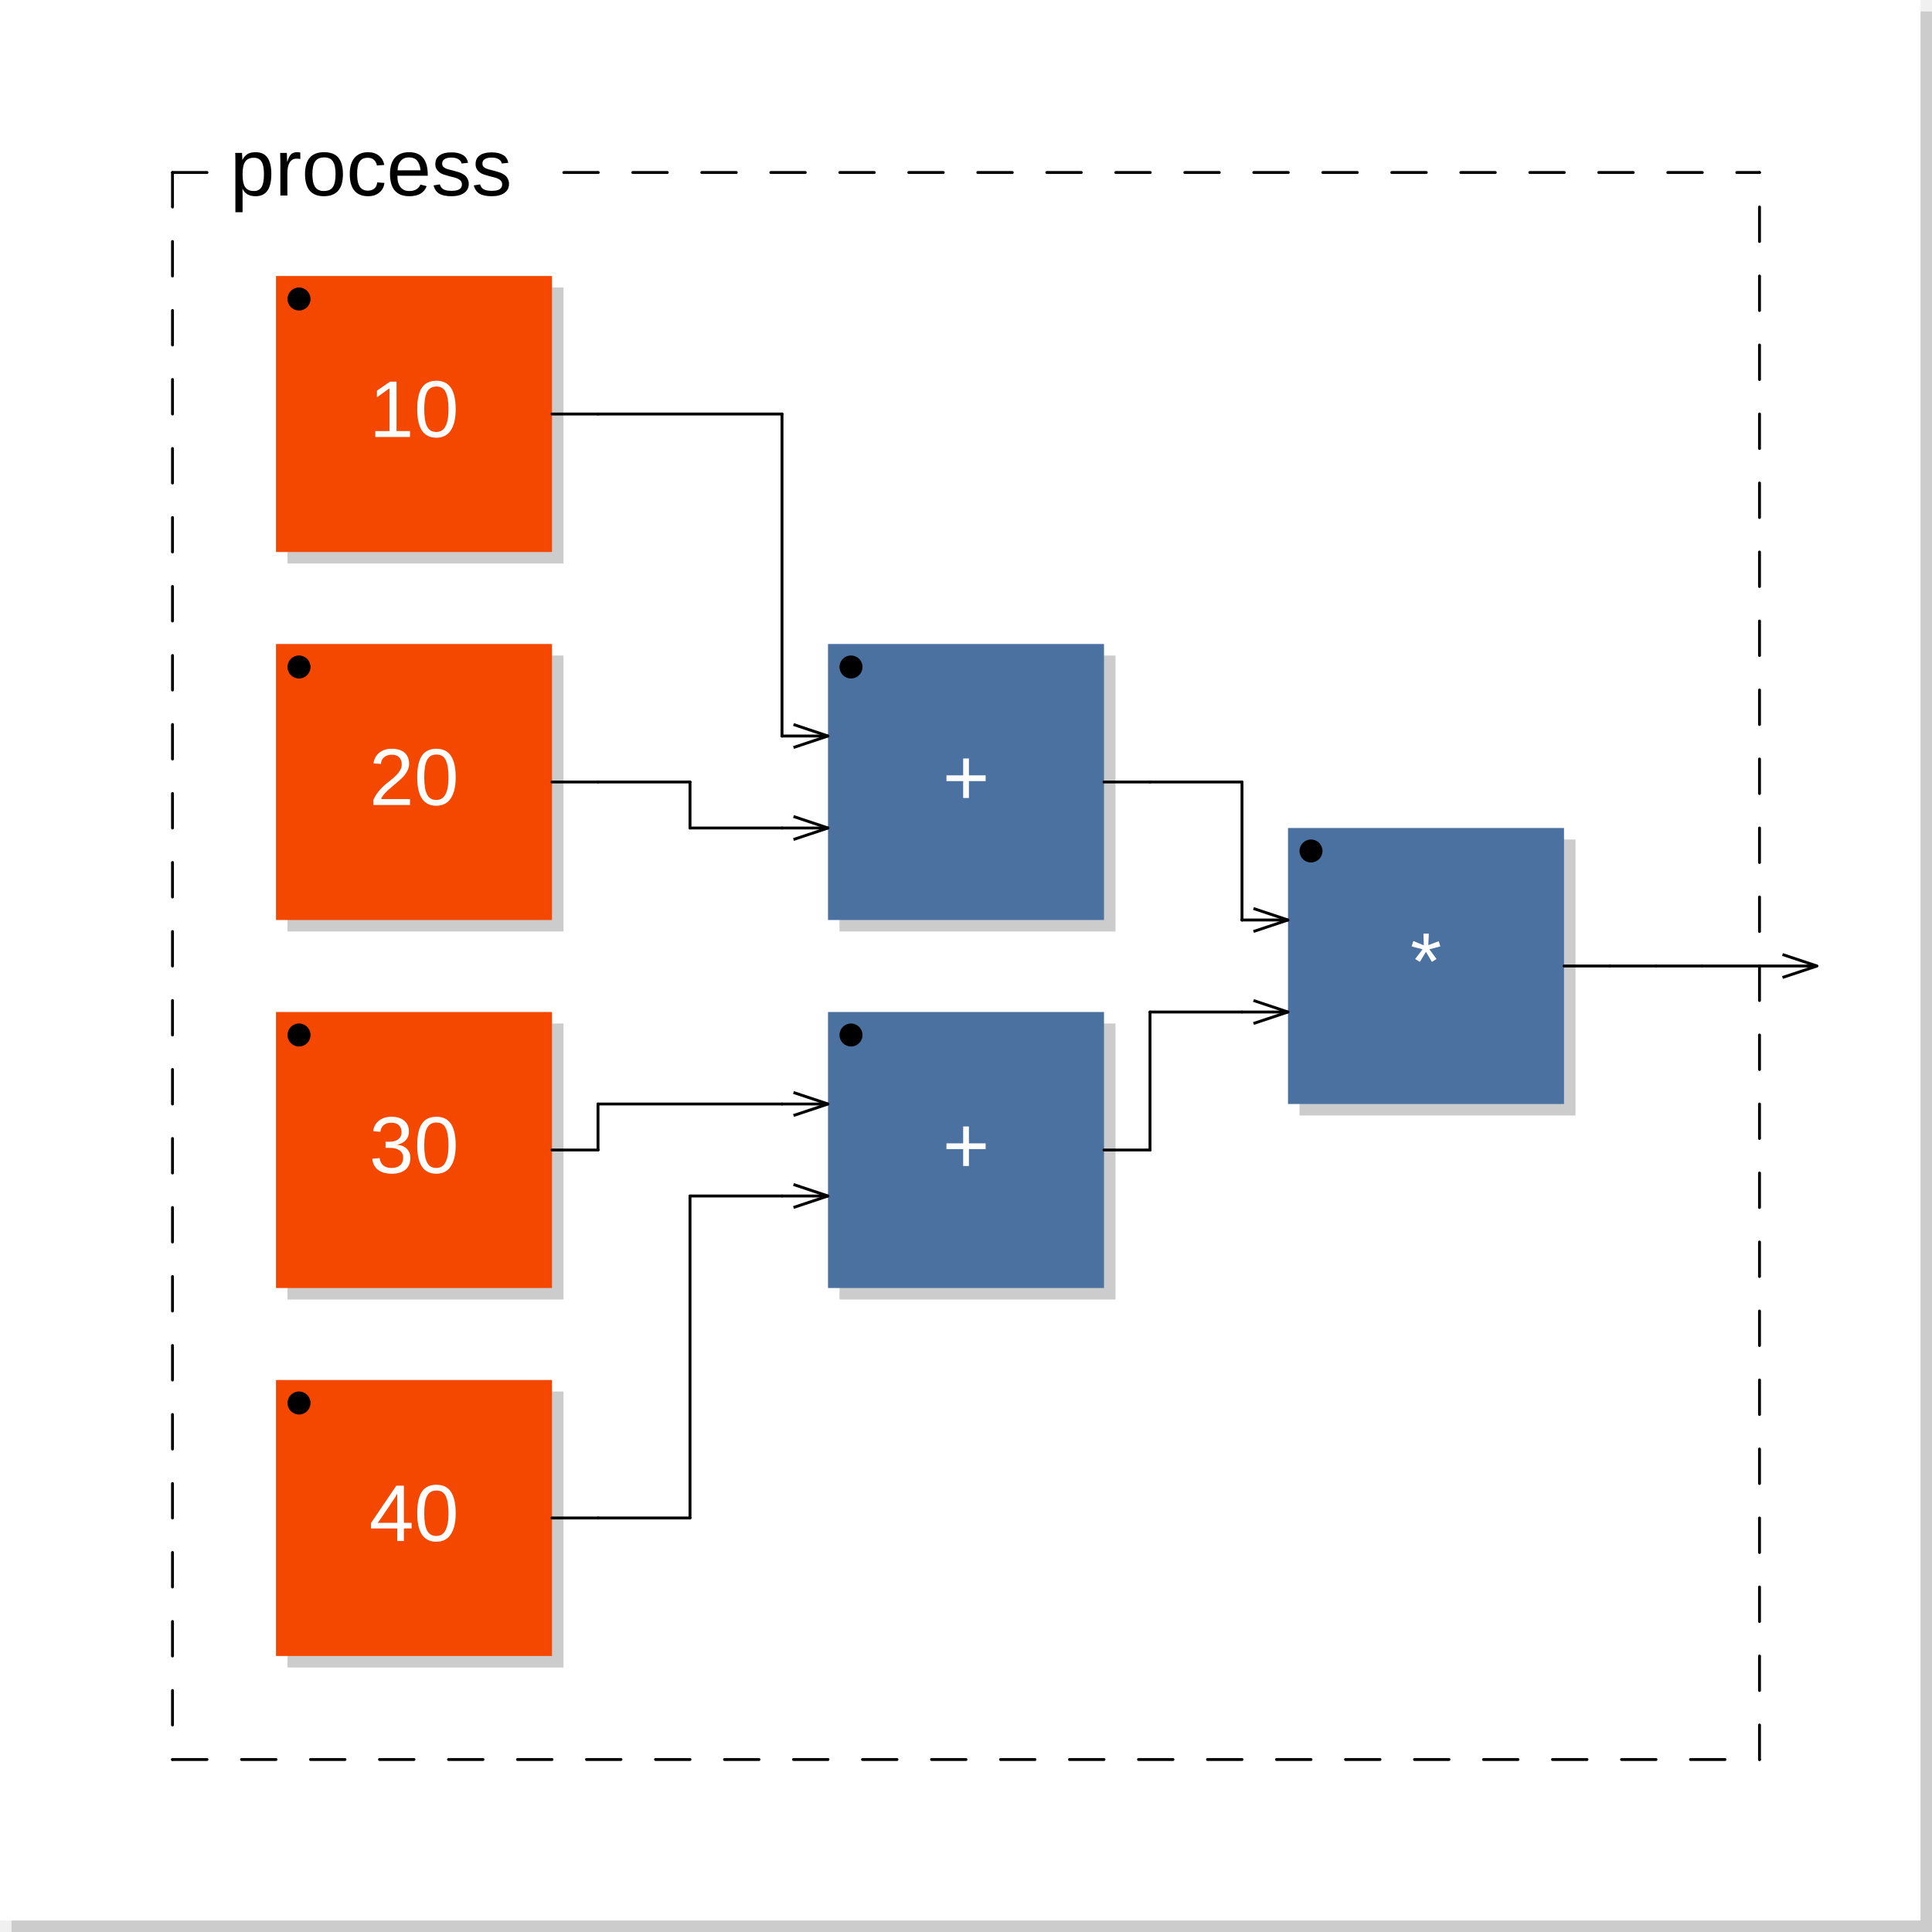
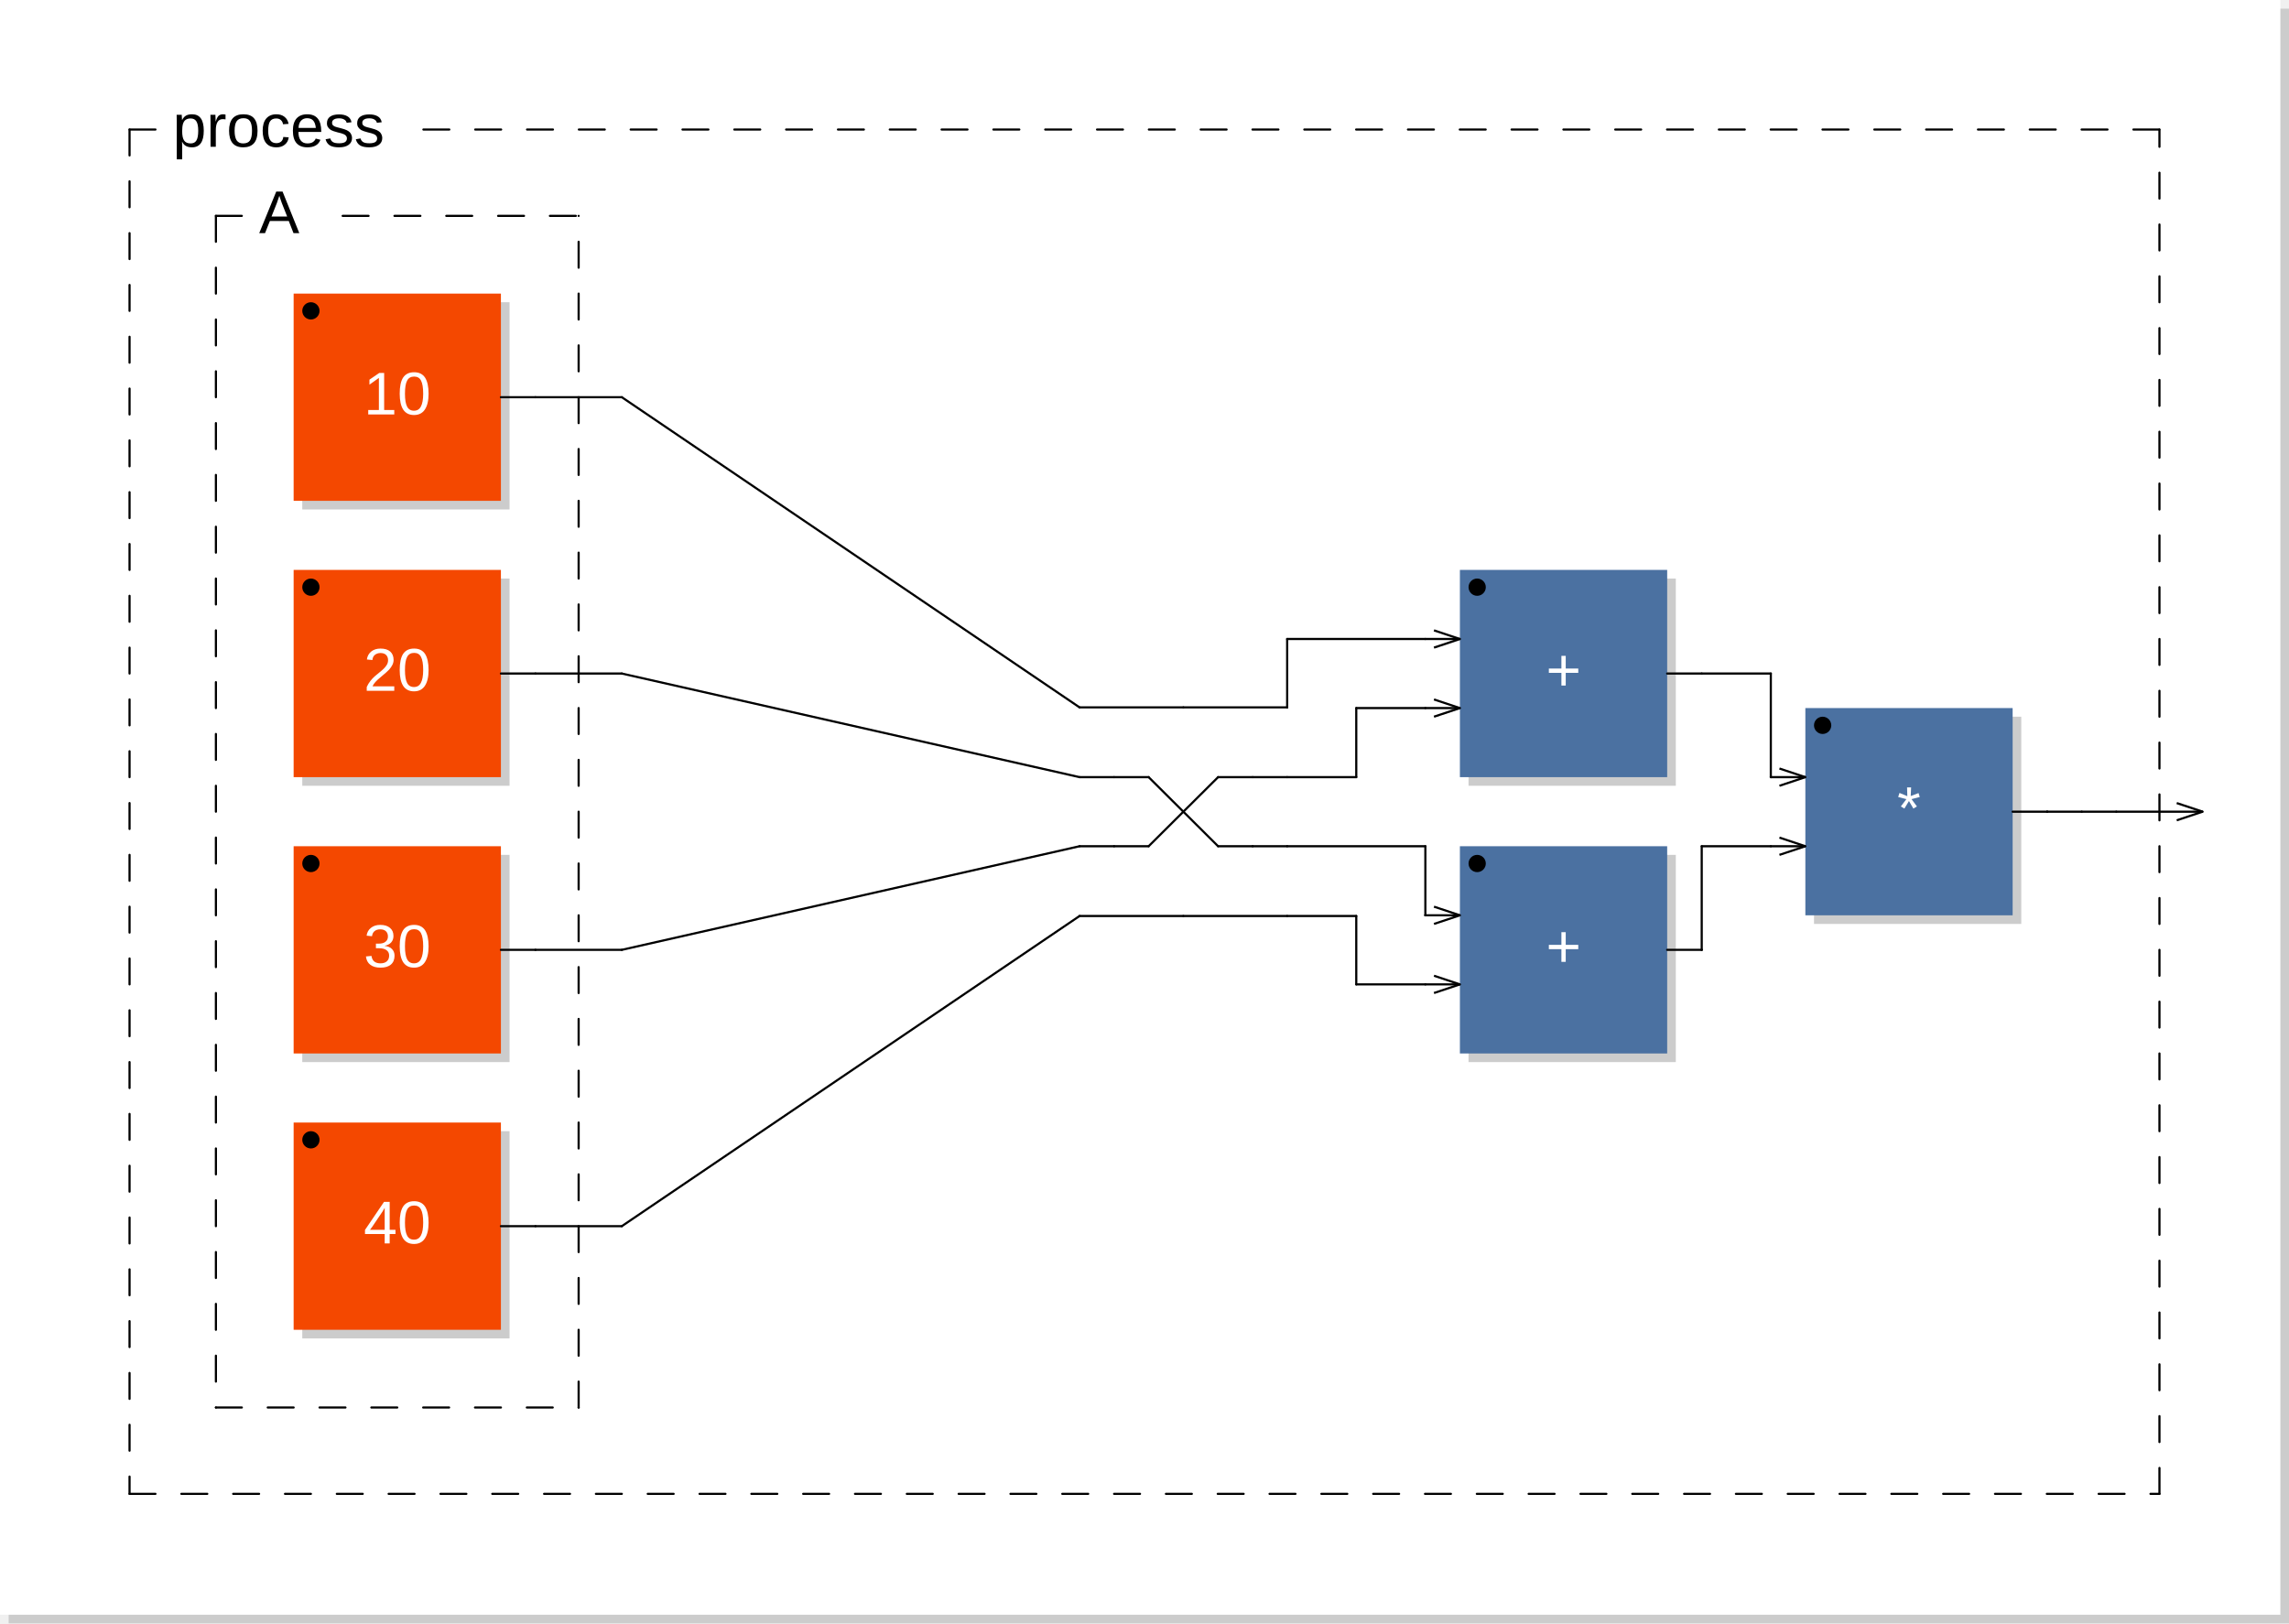
- <svg xmlns="http://www.w3.org/2000/svg" viewBox="0 0 168 168" width="84mm" height="84mm" version="1.1">
-   <rect x="1" y="1" width="167" height="167" rx="0" ry="0" style="stroke:none;fill:#cccccc;" />
-   <rect x="0" y="0" width="167" height="167" rx="0" ry="0" style="stroke:none;fill:#ffffff;" />
+ <svg xmlns="http://www.w3.org/2000/svg" viewBox="0 0 265.04 188" width="132.52mm" height="94mm" version="1.1">
+   <rect x="1" y="1" width="264.04" height="187" rx="0" ry="0" style="stroke:none;fill:#cccccc;" />
+   <rect x="0" y="0" width="264.04" height="187" rx="0" ry="0" style="stroke:none;fill:#ffffff;" />
  <text x="10" y="7" font-family="Arial" font-size="7" />
-   <rect x="25" y="25" width="24" height="24" rx="0" ry="0" style="stroke:none;fill:#cccccc;" />
-   <rect x="24" y="24" width="24" height="24" rx="0" ry="0" style="stroke:none;fill:#f44800;" />
-   <text x="36" y="38" font-family="Arial" font-size="7" text-anchor="middle" fill="#FFFFFF">10</text>
-   <circle cx="26" cy="26" r="1" />
-   <rect x="25" y="57" width="24" height="24" rx="0" ry="0" style="stroke:none;fill:#cccccc;" />
-   <rect x="24" y="56" width="24" height="24" rx="0" ry="0" style="stroke:none;fill:#f44800;" />
-   <text x="36" y="70" font-family="Arial" font-size="7" text-anchor="middle" fill="#FFFFFF">20</text>
-   <circle cx="26" cy="58" r="1" />
-   <rect x="25" y="89" width="24" height="24" rx="0" ry="0" style="stroke:none;fill:#cccccc;" />
-   <rect x="24" y="88" width="24" height="24" rx="0" ry="0" style="stroke:none;fill:#f44800;" />
-   <text x="36" y="102" font-family="Arial" font-size="7" text-anchor="middle" fill="#FFFFFF">30</text>
-   <circle cx="26" cy="90" r="1" />
-   <rect x="25" y="121" width="24" height="24" rx="0" ry="0" style="stroke:none;fill:#cccccc;" />
-   <rect x="24" y="120" width="24" height="24" rx="0" ry="0" style="stroke:none;fill:#f44800;" />
-   <text x="36" y="134" font-family="Arial" font-size="7" text-anchor="middle" fill="#FFFFFF">40</text>
-   <circle cx="26" cy="122" r="1" />
-   <rect x="73" y="57" width="24" height="24" rx="0" ry="0" style="stroke:none;fill:#cccccc;" />
-   <rect x="72" y="56" width="24" height="24" rx="0" ry="0" style="stroke:none;fill:#4B71A1;" />
-   <text x="84" y="70" font-family="Arial" font-size="7" text-anchor="middle" fill="#FFFFFF">+</text>
-   <circle cx="74" cy="58" r="1" />
-   <line x1="69" y1="63" x2="72" y2="64" transform="rotate(0,72,64)" style="stroke: black; stroke-width:0.25;" />
-   <line x1="69" y1="65" x2="72" y2="64" transform="rotate(0,72,64)" style="stroke: black; stroke-width:0.25;" />
-   <line x1="69" y1="71" x2="72" y2="72" transform="rotate(0,72,72)" style="stroke: black; stroke-width:0.25;" />
-   <line x1="69" y1="73" x2="72" y2="72" transform="rotate(0,72,72)" style="stroke: black; stroke-width:0.25;" />
-   <rect x="73" y="89" width="24" height="24" rx="0" ry="0" style="stroke:none;fill:#cccccc;" />
-   <rect x="72" y="88" width="24" height="24" rx="0" ry="0" style="stroke:none;fill:#4B71A1;" />
-   <text x="84" y="102" font-family="Arial" font-size="7" text-anchor="middle" fill="#FFFFFF">+</text>
-   <circle cx="74" cy="90" r="1" />
-   <line x1="69" y1="95" x2="72" y2="96" transform="rotate(0,72,96)" style="stroke: black; stroke-width:0.25;" />
-   <line x1="69" y1="97" x2="72" y2="96" transform="rotate(0,72,96)" style="stroke: black; stroke-width:0.25;" />
-   <line x1="69" y1="103" x2="72" y2="104" transform="rotate(0,72,104)" style="stroke: black; stroke-width:0.25;" />
-   <line x1="69" y1="105" x2="72" y2="104" transform="rotate(0,72,104)" style="stroke: black; stroke-width:0.25;" />
-   <rect x="113" y="73" width="24" height="24" rx="0" ry="0" style="stroke:none;fill:#cccccc;" />
-   <rect x="112" y="72" width="24" height="24" rx="0" ry="0" style="stroke:none;fill:#4B71A1;" />
-   <text x="124" y="86" font-family="Arial" font-size="7" text-anchor="middle" fill="#FFFFFF">*</text>
-   <circle cx="114" cy="74" r="1" />
-   <line x1="109" y1="79" x2="112" y2="80" transform="rotate(0,112,80)" style="stroke: black; stroke-width:0.25;" />
-   <line x1="109" y1="81" x2="112" y2="80" transform="rotate(0,112,80)" style="stroke: black; stroke-width:0.25;" />
-   <line x1="109" y1="87" x2="112" y2="88" transform="rotate(0,112,88)" style="stroke: black; stroke-width:0.25;" />
-   <line x1="109" y1="89" x2="112" y2="88" transform="rotate(0,112,88)" style="stroke: black; stroke-width:0.25;" />
-   <line x1="15" y1="15" x2="15" y2="153" style="stroke: black; stroke-linecap:round; stroke-width:0.25; stroke-dasharray:3,3;" />
-   <line x1="15" y1="153" x2="153" y2="153" style="stroke: black; stroke-linecap:round; stroke-width:0.25; stroke-dasharray:3,3;" />
-   <line x1="153" y1="153" x2="153" y2="15" style="stroke: black; stroke-linecap:round; stroke-width:0.25; stroke-dasharray:3,3;" />
+   <rect x="35" y="35" width="24" height="24" rx="0" ry="0" style="stroke:none;fill:#cccccc;" />
+   <rect x="34" y="34" width="24" height="24" rx="0" ry="0" style="stroke:none;fill:#f44800;" />
+   <text x="46" y="48" font-family="Arial" font-size="7" text-anchor="middle" fill="#FFFFFF">10</text>
+   <circle cx="36" cy="36" r="1" />
+   <rect x="35" y="67" width="24" height="24" rx="0" ry="0" style="stroke:none;fill:#cccccc;" />
+   <rect x="34" y="66" width="24" height="24" rx="0" ry="0" style="stroke:none;fill:#f44800;" />
+   <text x="46" y="80" font-family="Arial" font-size="7" text-anchor="middle" fill="#FFFFFF">20</text>
+   <circle cx="36" cy="68" r="1" />
+   <rect x="35" y="99" width="24" height="24" rx="0" ry="0" style="stroke:none;fill:#cccccc;" />
+   <rect x="34" y="98" width="24" height="24" rx="0" ry="0" style="stroke:none;fill:#f44800;" />
+   <text x="46" y="112" font-family="Arial" font-size="7" text-anchor="middle" fill="#FFFFFF">30</text>
+   <circle cx="36" cy="100" r="1" />
+   <rect x="35" y="131" width="24" height="24" rx="0" ry="0" style="stroke:none;fill:#cccccc;" />
+   <rect x="34" y="130" width="24" height="24" rx="0" ry="0" style="stroke:none;fill:#f44800;" />
+   <text x="46" y="144" font-family="Arial" font-size="7" text-anchor="middle" fill="#FFFFFF">40</text>
+   <circle cx="36" cy="132" r="1" />
+   <line x1="25" y1="25" x2="25" y2="163" style="stroke: black; stroke-linecap:round; stroke-width:0.25; stroke-dasharray:3,3;" />
+   <line x1="25" y1="163" x2="67" y2="163" style="stroke: black; stroke-linecap:round; stroke-width:0.25; stroke-dasharray:3,3;" />
+   <line x1="67" y1="163" x2="67" y2="25" style="stroke: black; stroke-linecap:round; stroke-width:0.25; stroke-dasharray:3,3;" />
+   <line x1="25" y1="25" x2="30" y2="25" style="stroke: black; stroke-linecap:round; stroke-width:0.25; stroke-dasharray:3,3;" />
+   <line x1="39.675" y1="25" x2="67" y2="25" style="stroke: black; stroke-linecap:round; stroke-width:0.25; stroke-dasharray:3,3;" />
+   <text x="30" y="27" font-family="Arial" font-size="7">A</text>
+   <rect x="170.04" y="67" width="24" height="24" rx="0" ry="0" style="stroke:none;fill:#cccccc;" />
+   <rect x="169.04" y="66" width="24" height="24" rx="0" ry="0" style="stroke:none;fill:#4B71A1;" />
+   <text x="181.04" y="80" font-family="Arial" font-size="7" text-anchor="middle" fill="#FFFFFF">+</text>
+   <circle cx="171.04" cy="68" r="1" />
+   <line x1="166.04" y1="73" x2="169.04" y2="74" transform="rotate(0,169.04,74)" style="stroke: black; stroke-width:0.25;" />
+   <line x1="166.04" y1="75" x2="169.04" y2="74" transform="rotate(0,169.04,74)" style="stroke: black; stroke-width:0.25;" />
+   <line x1="166.04" y1="81" x2="169.04" y2="82" transform="rotate(0,169.04,82)" style="stroke: black; stroke-width:0.25;" />
+   <line x1="166.04" y1="83" x2="169.04" y2="82" transform="rotate(0,169.04,82)" style="stroke: black; stroke-width:0.25;" />
+   <rect x="170.04" y="99" width="24" height="24" rx="0" ry="0" style="stroke:none;fill:#cccccc;" />
+   <rect x="169.04" y="98" width="24" height="24" rx="0" ry="0" style="stroke:none;fill:#4B71A1;" />
+   <text x="181.04" y="112" font-family="Arial" font-size="7" text-anchor="middle" fill="#FFFFFF">+</text>
+   <circle cx="171.04" cy="100" r="1" />
+   <line x1="166.04" y1="105" x2="169.04" y2="106" transform="rotate(0,169.04,106)" style="stroke: black; stroke-width:0.25;" />
+   <line x1="166.04" y1="107" x2="169.04" y2="106" transform="rotate(0,169.04,106)" style="stroke: black; stroke-width:0.25;" />
+   <line x1="166.04" y1="113" x2="169.04" y2="114" transform="rotate(0,169.04,114)" style="stroke: black; stroke-width:0.25;" />
+   <line x1="166.04" y1="115" x2="169.04" y2="114" transform="rotate(0,169.04,114)" style="stroke: black; stroke-width:0.25;" />
+   <rect x="210.04" y="83" width="24" height="24" rx="0" ry="0" style="stroke:none;fill:#cccccc;" />
+   <rect x="209.04" y="82" width="24" height="24" rx="0" ry="0" style="stroke:none;fill:#4B71A1;" />
+   <text x="221.04" y="96" font-family="Arial" font-size="7" text-anchor="middle" fill="#FFFFFF">*</text>
+   <circle cx="211.04" cy="84" r="1" />
+   <line x1="206.04" y1="89" x2="209.04" y2="90" transform="rotate(0,209.04,90)" style="stroke: black; stroke-width:0.25;" />
+   <line x1="206.04" y1="91" x2="209.04" y2="90" transform="rotate(0,209.04,90)" style="stroke: black; stroke-width:0.25;" />
+   <line x1="206.04" y1="97" x2="209.04" y2="98" transform="rotate(0,209.04,98)" style="stroke: black; stroke-width:0.25;" />
+   <line x1="206.04" y1="99" x2="209.04" y2="98" transform="rotate(0,209.04,98)" style="stroke: black; stroke-width:0.25;" />
+   <line x1="15" y1="15" x2="15" y2="173" style="stroke: black; stroke-linecap:round; stroke-width:0.25; stroke-dasharray:3,3;" />
+   <line x1="15" y1="173" x2="250.04" y2="173" style="stroke: black; stroke-linecap:round; stroke-width:0.25; stroke-dasharray:3,3;" />
+   <line x1="250.04" y1="173" x2="250.04" y2="15" style="stroke: black; stroke-linecap:round; stroke-width:0.25; stroke-dasharray:3,3;" />
  <line x1="15" y1="15" x2="20" y2="15" style="stroke: black; stroke-linecap:round; stroke-width:0.25; stroke-dasharray:3,3;" />
-   <line x1="49.025" y1="15" x2="153" y2="15" style="stroke: black; stroke-linecap:round; stroke-width:0.25; stroke-dasharray:3,3;" />
+   <line x1="49.025" y1="15" x2="250.04" y2="15" style="stroke: black; stroke-linecap:round; stroke-width:0.25; stroke-dasharray:3,3;" />
  <text x="20" y="17" font-family="Arial" font-size="7">process</text>
-   <line x1="155" y1="83" x2="158" y2="84" transform="rotate(0,158,84)" style="stroke: black; stroke-width:0.25;" />
-   <line x1="155" y1="85" x2="158" y2="84" transform="rotate(0,158,84)" style="stroke: black; stroke-width:0.25;" />
-   <line x1="48" y1="36" x2="52" y2="36" style="stroke:black; stroke-linecap:round; stroke-width:0.25;" />
-   <line x1="48" y1="68" x2="52" y2="68" style="stroke:black; stroke-linecap:round; stroke-width:0.25;" />
-   <line x1="48" y1="100" x2="52" y2="100" style="stroke:black; stroke-linecap:round; stroke-width:0.25;" />
-   <line x1="48" y1="132" x2="52" y2="132" style="stroke:black; stroke-linecap:round; stroke-width:0.25;" />
-   <line x1="52" y1="36" x2="68" y2="36" style="stroke:black; stroke-linecap:round; stroke-width:0.25;" />
-   <line x1="52" y1="68" x2="60" y2="68" style="stroke:black; stroke-linecap:round; stroke-width:0.25;" />
-   <line x1="52" y1="96" x2="68" y2="96" style="stroke:black; stroke-linecap:round; stroke-width:0.25;" />
-   <line x1="52" y1="100" x2="52" y2="96" style="stroke:black; stroke-linecap:round; stroke-width:0.25;" />
-   <line x1="52" y1="100" x2="52" y2="100" style="stroke:black; stroke-linecap:round; stroke-width:0.25;" />
-   <line x1="52" y1="132" x2="60" y2="132" style="stroke:black; stroke-linecap:round; stroke-width:0.25;" />
-   <line x1="60" y1="68" x2="60" y2="72" style="stroke:black; stroke-linecap:round; stroke-width:0.25;" />
-   <line x1="60" y1="72" x2="68" y2="72" style="stroke:black; stroke-linecap:round; stroke-width:0.25;" />
-   <line x1="60" y1="104" x2="68" y2="104" style="stroke:black; stroke-linecap:round; stroke-width:0.25;" />
-   <line x1="60" y1="132" x2="60" y2="104" style="stroke:black; stroke-linecap:round; stroke-width:0.25;" />
-   <line x1="68" y1="36" x2="68" y2="64" style="stroke:black; stroke-linecap:round; stroke-width:0.25;" />
-   <line x1="68" y1="64" x2="68" y2="64" style="stroke:black; stroke-linecap:round; stroke-width:0.25;" />
-   <line x1="68" y1="64" x2="72" y2="64" style="stroke:black; stroke-linecap:round; stroke-width:0.25;" />
-   <line x1="68" y1="72" x2="72" y2="72" style="stroke:black; stroke-linecap:round; stroke-width:0.25;" />
-   <line x1="68" y1="96" x2="72" y2="96" style="stroke:black; stroke-linecap:round; stroke-width:0.25;" />
-   <line x1="68" y1="104" x2="72" y2="104" style="stroke:black; stroke-linecap:round; stroke-width:0.25;" />
-   <line x1="96" y1="68" x2="100" y2="68" style="stroke:black; stroke-linecap:round; stroke-width:0.25;" />
-   <line x1="96" y1="100" x2="100" y2="100" style="stroke:black; stroke-linecap:round; stroke-width:0.25;" />
-   <line x1="100" y1="68" x2="108" y2="68" style="stroke:black; stroke-linecap:round; stroke-width:0.25;" />
-   <line x1="100" y1="88" x2="108" y2="88" style="stroke:black; stroke-linecap:round; stroke-width:0.25;" />
-   <line x1="100" y1="100" x2="100" y2="88" style="stroke:black; stroke-linecap:round; stroke-width:0.25;" />
-   <line x1="100" y1="100" x2="100" y2="100" style="stroke:black; stroke-linecap:round; stroke-width:0.25;" />
-   <line x1="108" y1="68" x2="108" y2="80" style="stroke:black; stroke-linecap:round; stroke-width:0.25;" />
-   <line x1="108" y1="80" x2="108" y2="80" style="stroke:black; stroke-linecap:round; stroke-width:0.25;" />
-   <line x1="108" y1="80" x2="112" y2="80" style="stroke:black; stroke-linecap:round; stroke-width:0.25;" />
-   <line x1="108" y1="88" x2="112" y2="88" style="stroke:black; stroke-linecap:round; stroke-width:0.25;" />
-   <line x1="136" y1="84" x2="140" y2="84" style="stroke:black; stroke-linecap:round; stroke-width:0.25;" />
-   <line x1="140" y1="84" x2="140" y2="84" style="stroke:black; stroke-linecap:round; stroke-width:0.25;" />
-   <line x1="140" y1="84" x2="144" y2="84" style="stroke:black; stroke-linecap:round; stroke-width:0.25;" />
-   <line x1="144" y1="84" x2="148" y2="84" style="stroke:black; stroke-linecap:round; stroke-width:0.25;" />
-   <line x1="148" y1="84" x2="158" y2="84" style="stroke:black; stroke-linecap:round; stroke-width:0.25;" />
+   <line x1="252.04" y1="93" x2="255.04" y2="94" transform="rotate(0,255.04,94)" style="stroke: black; stroke-width:0.25;" />
+   <line x1="252.04" y1="95" x2="255.04" y2="94" transform="rotate(0,255.04,94)" style="stroke: black; stroke-width:0.25;" />
+   <line x1="58" y1="46" x2="62" y2="46" style="stroke:black; stroke-linecap:round; stroke-width:0.25;" />
+   <line x1="58" y1="78" x2="62" y2="78" style="stroke:black; stroke-linecap:round; stroke-width:0.25;" />
+   <line x1="58" y1="110" x2="62" y2="110" style="stroke:black; stroke-linecap:round; stroke-width:0.25;" />
+   <line x1="58" y1="142" x2="62" y2="142" style="stroke:black; stroke-linecap:round; stroke-width:0.25;" />
+   <line x1="62" y1="46" x2="72" y2="46" style="stroke:black; stroke-linecap:round; stroke-width:0.25;" />
+   <line x1="62" y1="78" x2="72" y2="78" style="stroke:black; stroke-linecap:round; stroke-width:0.25;" />
+   <line x1="62" y1="110" x2="72" y2="110" style="stroke:black; stroke-linecap:round; stroke-width:0.25;" />
+   <line x1="62" y1="142" x2="72" y2="142" style="stroke:black; stroke-linecap:round; stroke-width:0.25;" />
+   <line x1="72" y1="46" x2="125" y2="81.92" style="stroke:black; stroke-linecap:round; stroke-width:0.25;" />
+   <line x1="72" y1="78" x2="125" y2="90" style="stroke:black; stroke-linecap:round; stroke-width:0.25;" />
+   <line x1="72" y1="110" x2="125" y2="98" style="stroke:black; stroke-linecap:round; stroke-width:0.25;" />
+   <line x1="72" y1="142" x2="125" y2="106.08" style="stroke:black; stroke-linecap:round; stroke-width:0.25;" />
+   <line x1="125" y1="90" x2="129" y2="90" style="stroke:black; stroke-linecap:round; stroke-width:0.25;" />
+   <line x1="125" y1="98" x2="129" y2="98" style="stroke:black; stroke-linecap:round; stroke-width:0.25;" />
+   <line x1="125" y1="81.92" x2="137.02" y2="81.92" style="stroke:black; stroke-linecap:round; stroke-width:0.25;" />
+   <line x1="125" y1="106.08" x2="137.02" y2="106.08" style="stroke:black; stroke-linecap:round; stroke-width:0.25;" />
+   <line x1="129" y1="90" x2="133" y2="90" style="stroke:black; stroke-linecap:round; stroke-width:0.25;" />
+   <line x1="129" y1="98" x2="133" y2="98" style="stroke:black; stroke-linecap:round; stroke-width:0.25;" />
+   <line x1="133" y1="90" x2="141.04" y2="98" style="stroke:black; stroke-linecap:round; stroke-width:0.25;" />
+   <line x1="133" y1="98" x2="141.04" y2="90" style="stroke:black; stroke-linecap:round; stroke-width:0.25;" />
+   <line x1="137.02" y1="81.92" x2="149.04" y2="81.92" style="stroke:black; stroke-linecap:round; stroke-width:0.25;" />
+   <line x1="137.02" y1="106.08" x2="149.04" y2="106.08" style="stroke:black; stroke-linecap:round; stroke-width:0.25;" />
+   <line x1="141.04" y1="90" x2="145.04" y2="90" style="stroke:black; stroke-linecap:round; stroke-width:0.25;" />
+   <line x1="141.04" y1="98" x2="145.04" y2="98" style="stroke:black; stroke-linecap:round; stroke-width:0.25;" />
+   <line x1="145.04" y1="90" x2="149.04" y2="90" style="stroke:black; stroke-linecap:round; stroke-width:0.25;" />
+   <line x1="145.04" y1="98" x2="149.04" y2="98" style="stroke:black; stroke-linecap:round; stroke-width:0.25;" />
+   <line x1="149.04" y1="90" x2="157.04" y2="90" style="stroke:black; stroke-linecap:round; stroke-width:0.25;" />
+   <line x1="149.04" y1="98" x2="165.04" y2="98" style="stroke:black; stroke-linecap:round; stroke-width:0.25;" />
+   <line x1="149.04" y1="74" x2="165.04" y2="74" style="stroke:black; stroke-linecap:round; stroke-width:0.25;" />
+   <line x1="149.04" y1="81.92" x2="149.04" y2="74" style="stroke:black; stroke-linecap:round; stroke-width:0.25;" />
+   <line x1="149.04" y1="81.92" x2="149.04" y2="81.92" style="stroke:black; stroke-linecap:round; stroke-width:0.25;" />
+   <line x1="149.04" y1="106.08" x2="157.04" y2="106.08" style="stroke:black; stroke-linecap:round; stroke-width:0.25;" />
+   <line x1="157.04" y1="82" x2="165.04" y2="82" style="stroke:black; stroke-linecap:round; stroke-width:0.25;" />
+   <line x1="157.04" y1="90" x2="157.04" y2="82" style="stroke:black; stroke-linecap:round; stroke-width:0.25;" />
+   <line x1="157.04" y1="106.08" x2="157.04" y2="114" style="stroke:black; stroke-linecap:round; stroke-width:0.25;" />
+   <line x1="157.04" y1="114" x2="165.04" y2="114" style="stroke:black; stroke-linecap:round; stroke-width:0.25;" />
+   <line x1="165.04" y1="74" x2="169.04" y2="74" style="stroke:black; stroke-linecap:round; stroke-width:0.25;" />
+   <line x1="165.04" y1="82" x2="169.04" y2="82" style="stroke:black; stroke-linecap:round; stroke-width:0.25;" />
+   <line x1="165.04" y1="98" x2="165.04" y2="106" style="stroke:black; stroke-linecap:round; stroke-width:0.25;" />
+   <line x1="165.04" y1="106" x2="165.04" y2="106" style="stroke:black; stroke-linecap:round; stroke-width:0.25;" />
+   <line x1="165.04" y1="106" x2="169.04" y2="106" style="stroke:black; stroke-linecap:round; stroke-width:0.25;" />
+   <line x1="165.04" y1="114" x2="169.04" y2="114" style="stroke:black; stroke-linecap:round; stroke-width:0.25;" />
+   <line x1="193.04" y1="78" x2="197.04" y2="78" style="stroke:black; stroke-linecap:round; stroke-width:0.25;" />
+   <line x1="193.04" y1="110" x2="197.04" y2="110" style="stroke:black; stroke-linecap:round; stroke-width:0.25;" />
+   <line x1="197.04" y1="78" x2="205.04" y2="78" style="stroke:black; stroke-linecap:round; stroke-width:0.25;" />
+   <line x1="197.04" y1="98" x2="205.04" y2="98" style="stroke:black; stroke-linecap:round; stroke-width:0.25;" />
+   <line x1="197.04" y1="110" x2="197.04" y2="98" style="stroke:black; stroke-linecap:round; stroke-width:0.25;" />
+   <line x1="197.04" y1="110" x2="197.04" y2="110" style="stroke:black; stroke-linecap:round; stroke-width:0.25;" />
+   <line x1="205.04" y1="78" x2="205.04" y2="90" style="stroke:black; stroke-linecap:round; stroke-width:0.25;" />
+   <line x1="205.04" y1="90" x2="205.04" y2="90" style="stroke:black; stroke-linecap:round; stroke-width:0.25;" />
+   <line x1="205.04" y1="90" x2="209.04" y2="90" style="stroke:black; stroke-linecap:round; stroke-width:0.25;" />
+   <line x1="205.04" y1="98" x2="209.04" y2="98" style="stroke:black; stroke-linecap:round; stroke-width:0.25;" />
+   <line x1="233.04" y1="94" x2="237.04" y2="94" style="stroke:black; stroke-linecap:round; stroke-width:0.25;" />
+   <line x1="237.04" y1="94" x2="237.04" y2="94" style="stroke:black; stroke-linecap:round; stroke-width:0.25;" />
+   <line x1="237.04" y1="94" x2="241.04" y2="94" style="stroke:black; stroke-linecap:round; stroke-width:0.25;" />
+   <line x1="241.04" y1="94" x2="245.04" y2="94" style="stroke:black; stroke-linecap:round; stroke-width:0.25;" />
+   <line x1="245.04" y1="94" x2="255.04" y2="94" style="stroke:black; stroke-linecap:round; stroke-width:0.25;" />
</svg>
